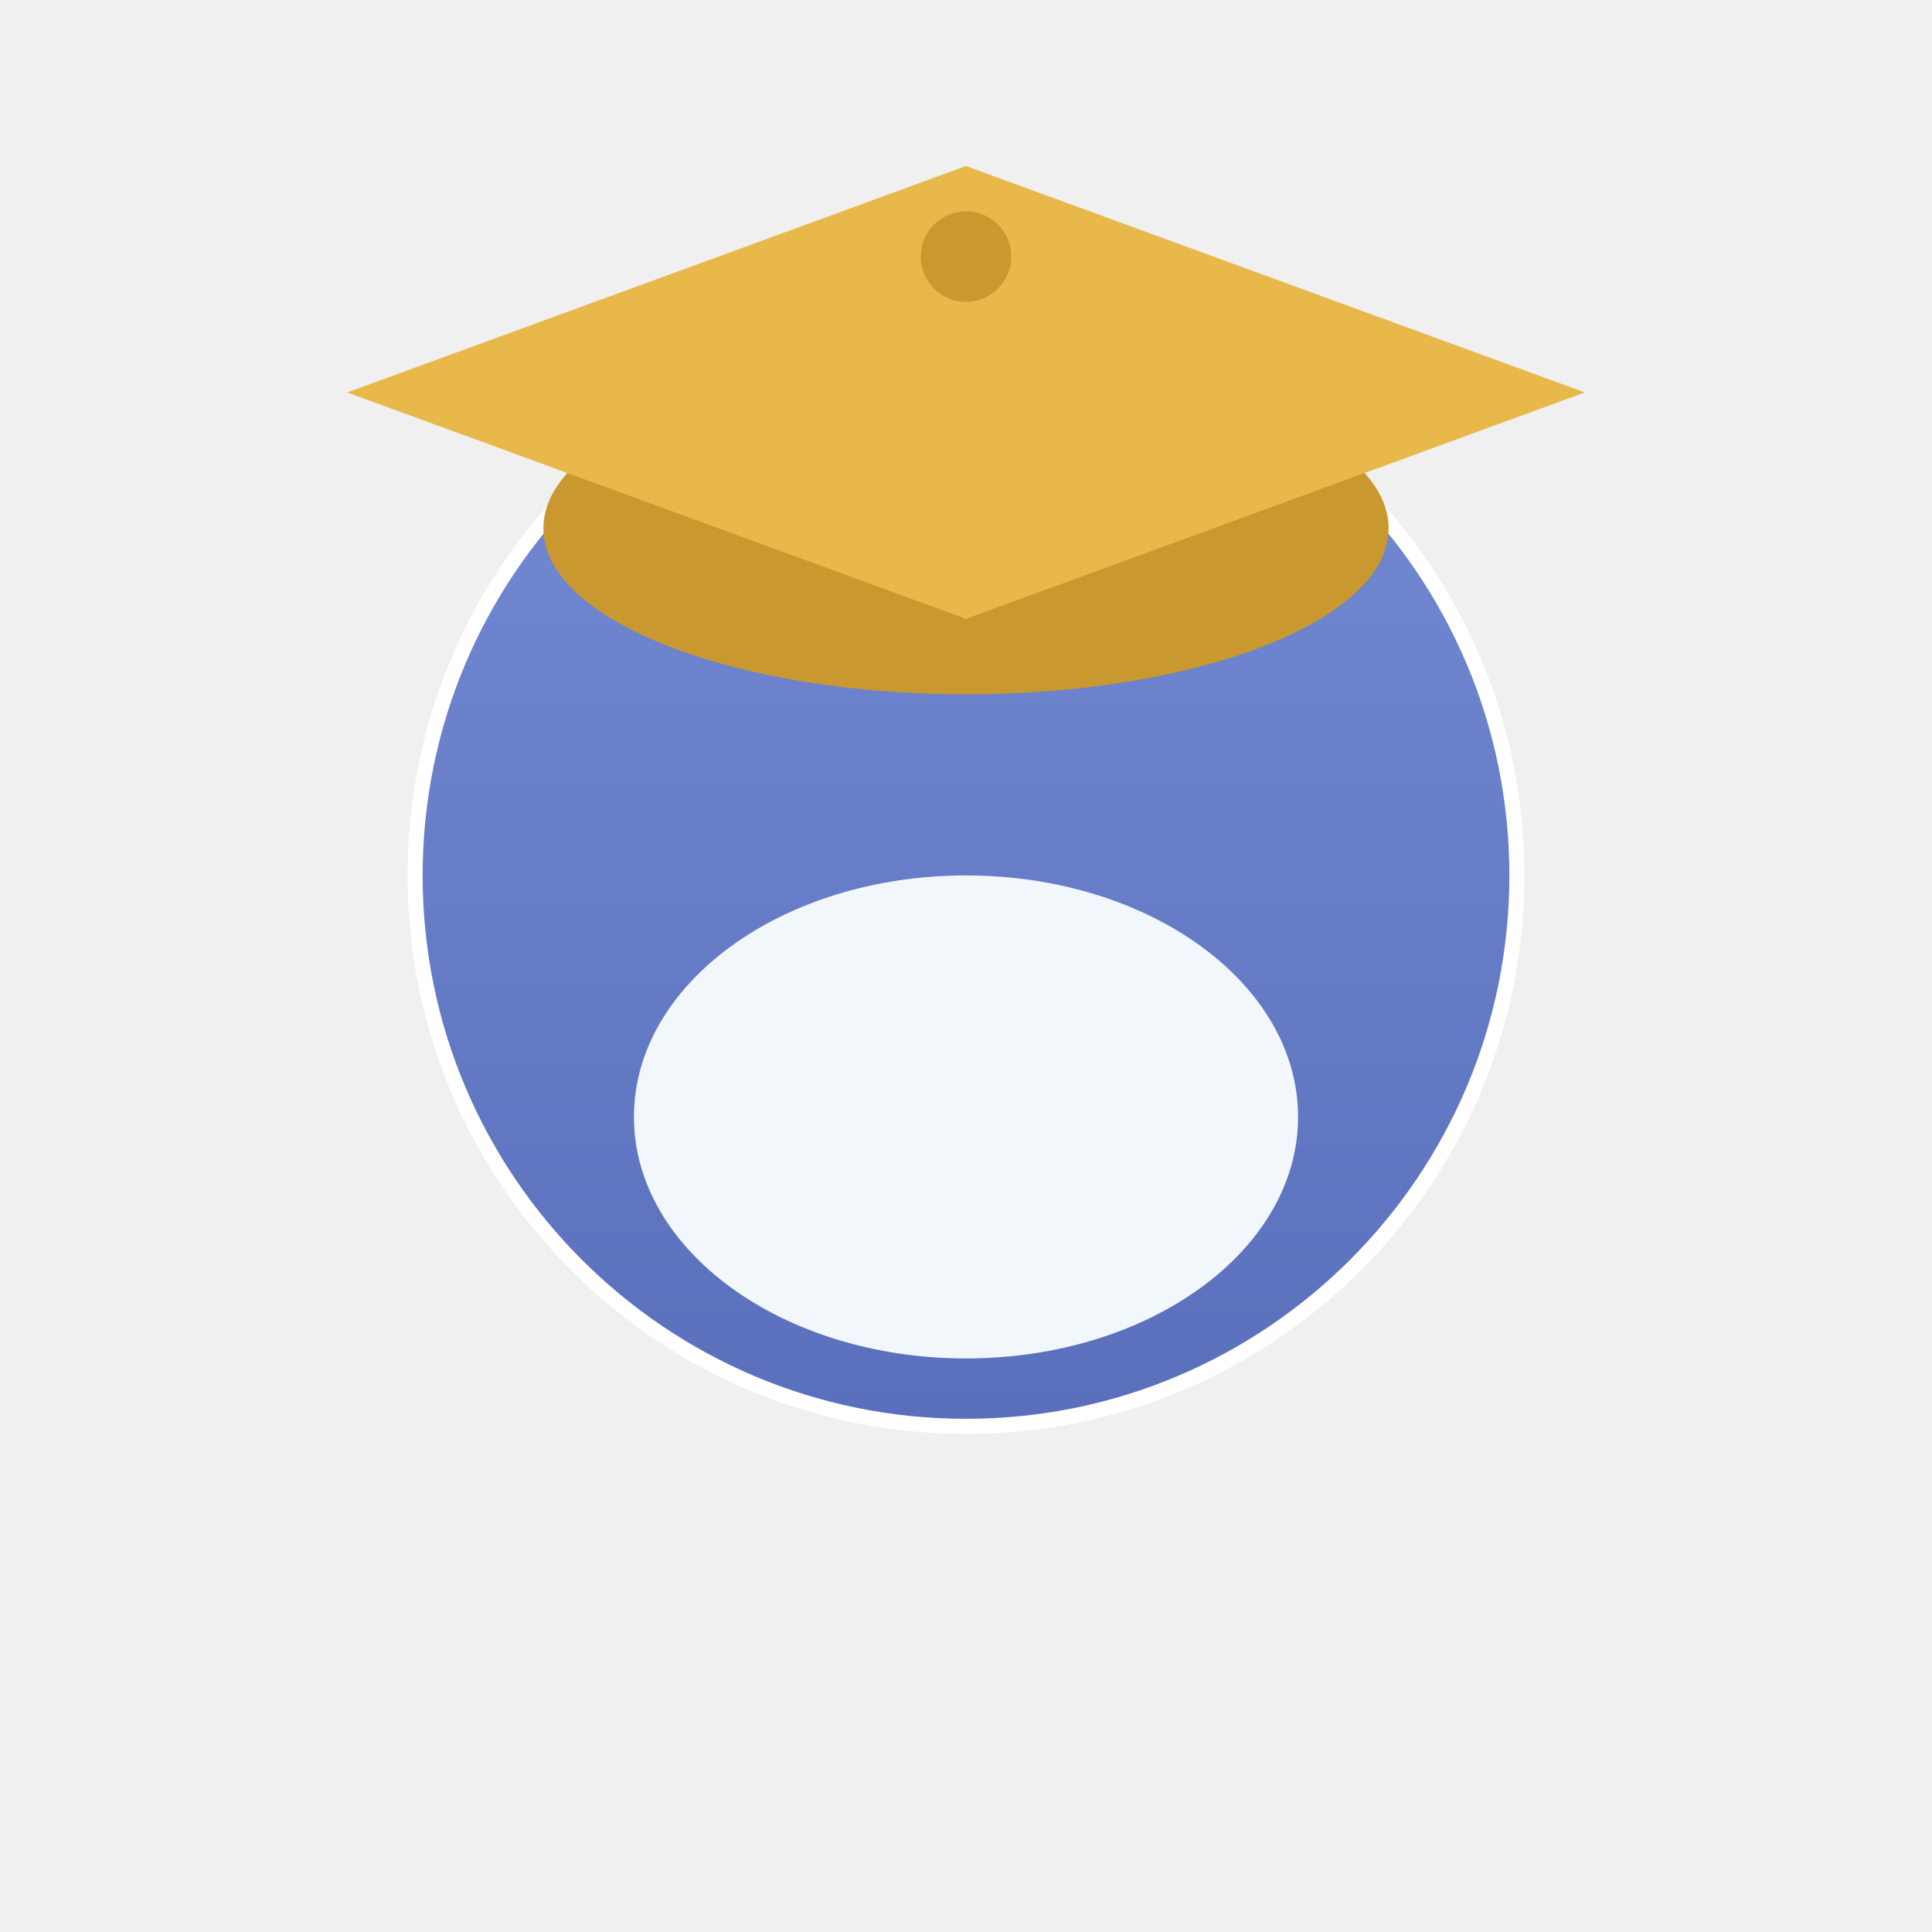
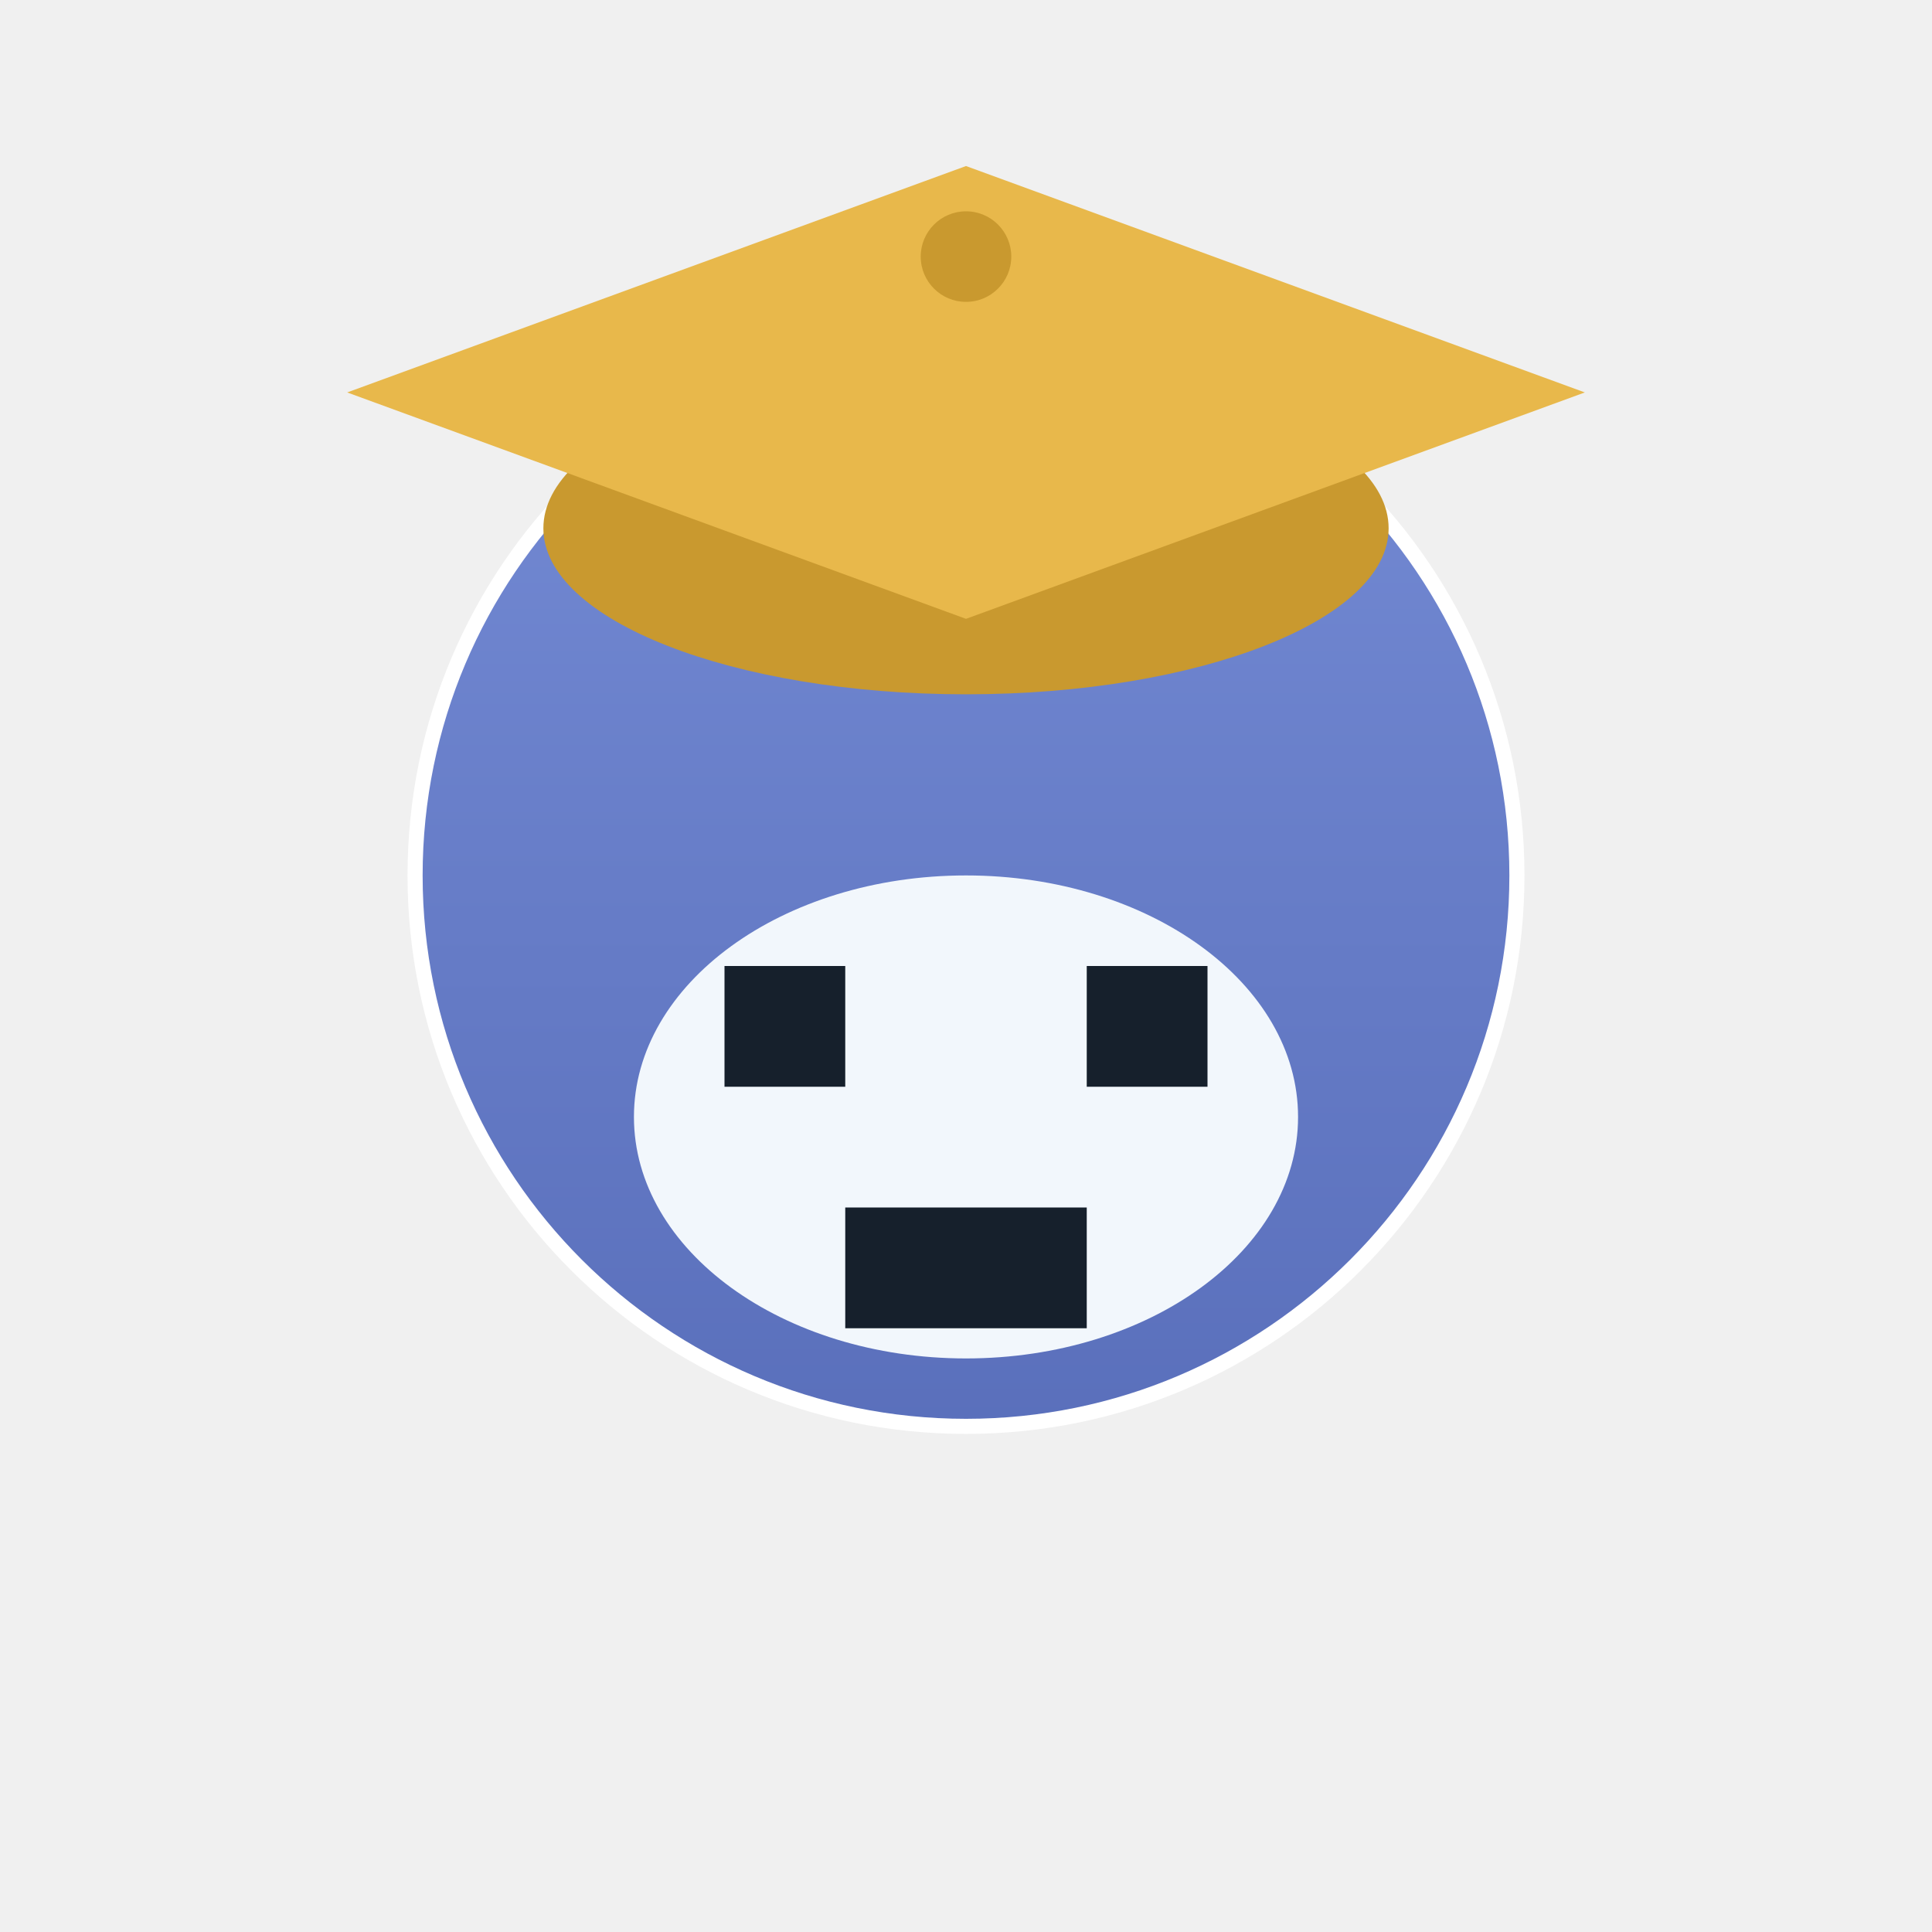
<svg xmlns="http://www.w3.org/2000/svg" width="256" height="256" viewBox="0 0 256 256">
  <defs>
    <linearGradient id="bodyGrad" gradientUnits="userSpaceOnUse" x1="128" y1="0" x2="128" y2="256">
      <stop offset="0" stop-color="#7C93DC" />
      <stop offset="1" stop-color="#4E63B0" />
    </linearGradient>
  </defs>
  <ellipse cx="128" cy="116" rx="74" ry="74" fill="#FFFFFF" />
  <ellipse cx="128" cy="116" rx="72" ry="72" fill="url(#bodyGrad)" />
  <ellipse cx="128" cy="148" rx="44" ry="32" fill="#F2F7FC" />
+   <rect x="96" y="128" width="16" height="16" fill="#16202C" />
+   <rect x="144" y="128" width="16" height="16" fill="#16202C" />
+   <rect x="112" y="160" width="32" height="16" fill="#16202C" />
  <ellipse cx="128" cy="70" rx="56" ry="22" fill="#C9992F" />
  <polygon points="128,22 210,52 128,82 46,52" fill="#E8B84B" />
  <ellipse cx="128" cy="34" rx="6" ry="6" fill="#C9992F" />
</svg>
